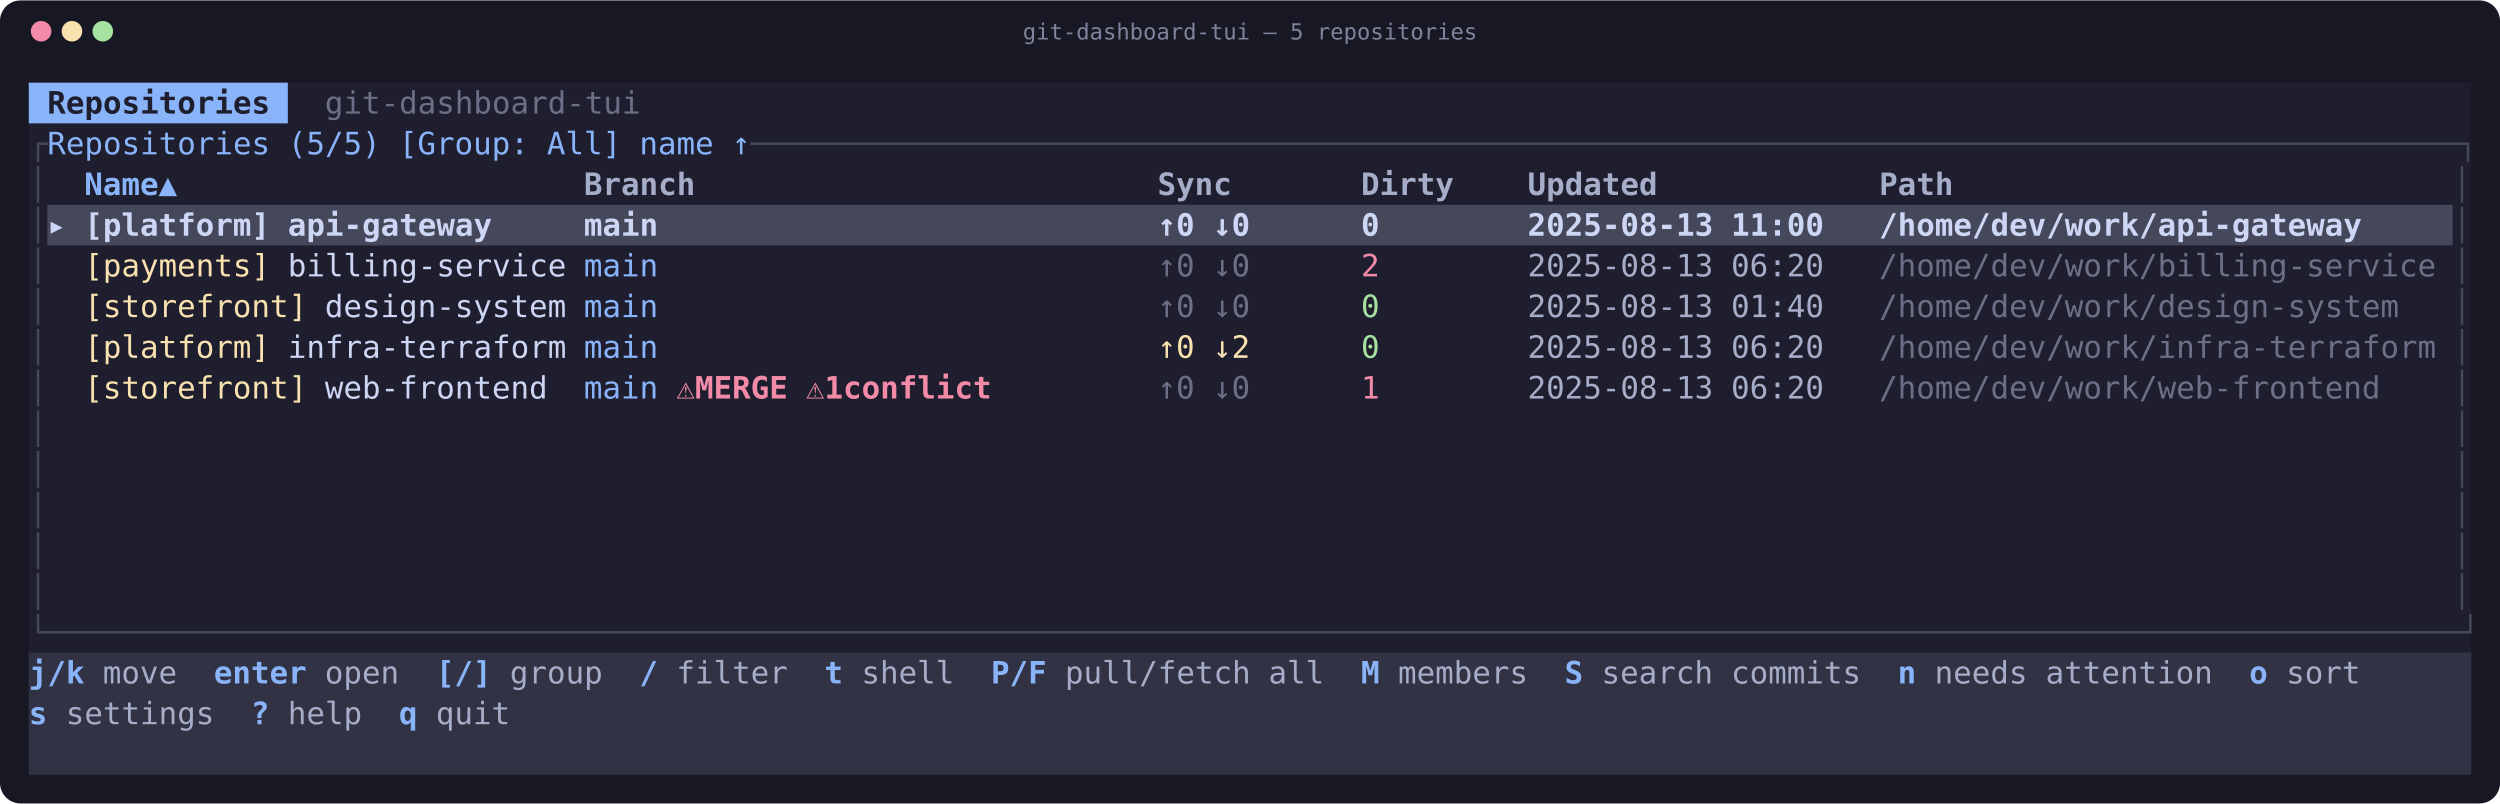
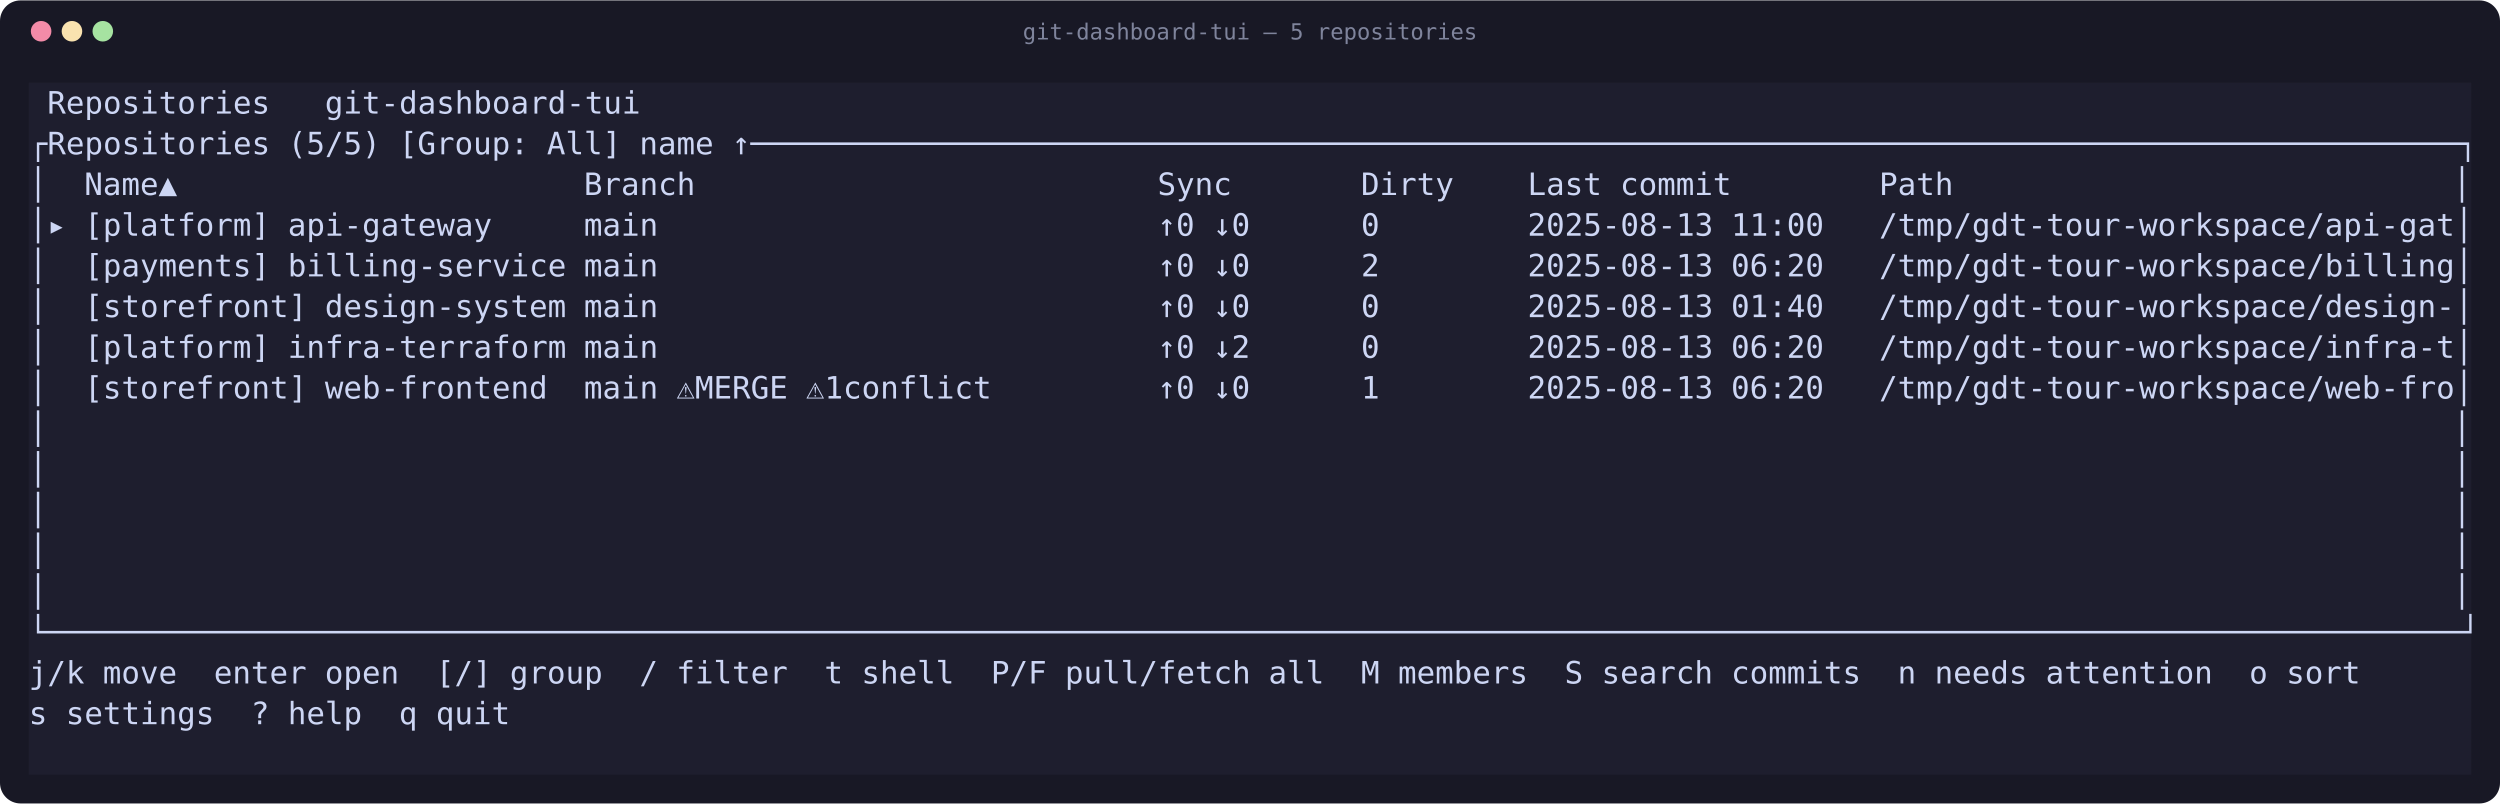
<svg xmlns="http://www.w3.org/2000/svg" width="1216" height="391" viewBox="0 0 1216.00 390.60" font-family="ui-monospace,SFMono-Regular,Menlo,Consolas,'DejaVu Sans Mono','Noto Sans Mono CJK JP','Hiragino Kaku Gothic ProN','Yu Gothic',monospace" font-size="15.0">
  <rect width="1216.00" height="390.60" rx="10" fill="#181825" />
  <circle cx="20.0" cy="15.0" r="5" fill="#f38ba8" />
  <circle cx="35.0" cy="15.0" r="5" fill="#f9e2af" />
  <circle cx="50.0" cy="15.0" r="5" fill="#a6e3a1" />
  <text x="608.0" y="19.0" fill="#7f849c" font-size="10.8" text-anchor="middle">git-dashboard-tui — 5 repositories</text>
  <rect x="14.00" y="40.00" width="1188.00" height="336.60" fill="#1e1e2e" />
-   <rect x="14.00" y="40.00" width="126.00" height="19.80" fill="#89b4fa" />
-   <text x="23.00" y="55.05" fill="#1e1e2e" font-weight="bold" xml:space="preserve">Repositories</text>
-   <text x="158.00" y="55.05" fill="#6c7086" xml:space="preserve">git-dashboard-tui</text>
-   <text x="14.00" y="74.85" fill="#45475a" xml:space="preserve">┌</text>
-   <text x="23.00" y="74.85" fill="#89b4fa" xml:space="preserve">Repositories</text>
-   <text x="140.00" y="74.85" fill="#89b4fa" xml:space="preserve">(5/5)</text>
-   <text x="194.00" y="74.85" fill="#89b4fa" xml:space="preserve">[Group:</text>
-   <text x="266.00" y="74.85" fill="#89b4fa" xml:space="preserve">All]</text>
-   <text x="311.00" y="74.85" fill="#89b4fa" xml:space="preserve">name</text>
-   <text x="356.00" y="74.85" fill="#89b4fa" xml:space="preserve">↑</text>
-   <text x="365.00" y="74.85" fill="#45475a" xml:space="preserve">────────────────────────────────────────────────────────────────────────────────────────────┐</text>
-   <text x="14.00" y="94.65" fill="#45475a" xml:space="preserve">│</text>
-   <text x="41.00" y="94.65" fill="#89b4fa" font-weight="bold" xml:space="preserve">Name▲</text>
-   <text x="284.00" y="94.65" fill="#a6adc8" font-weight="bold" xml:space="preserve">Branch</text>
-   <text x="563.00" y="94.65" fill="#a6adc8" font-weight="bold" xml:space="preserve">Sync</text>
-   <text x="662.00" y="94.65" fill="#a6adc8" font-weight="bold" xml:space="preserve">Dirty</text>
-   <text x="743.00" y="94.65" fill="#a6adc8" font-weight="bold" xml:space="preserve">Updated</text>
-   <text x="914.00" y="94.65" fill="#a6adc8" font-weight="bold" xml:space="preserve">Path</text>
-   <text x="1193.00" y="94.65" fill="#45475a" xml:space="preserve">│</text>
-   <rect x="23.00" y="99.40" width="1170.00" height="19.80" fill="#45475a" />
-   <text x="14.00" y="114.45" fill="#45475a" xml:space="preserve">│</text>
-   <text x="23.00" y="114.45" fill="#cdd6f4" font-weight="bold" xml:space="preserve">▸</text>
-   <text x="41.00" y="114.45" fill="#cdd6f4" font-weight="bold" xml:space="preserve">[platform]</text>
-   <text x="140.00" y="114.45" fill="#cdd6f4" font-weight="bold" xml:space="preserve">api-gateway</text>
-   <text x="284.00" y="114.45" fill="#cdd6f4" font-weight="bold" xml:space="preserve">main</text>
-   <text x="563.00" y="114.45" fill="#cdd6f4" font-weight="bold" xml:space="preserve">↑0</text>
-   <text x="590.00" y="114.45" fill="#cdd6f4" font-weight="bold" xml:space="preserve">↓0</text>
-   <text x="662.00" y="114.45" fill="#cdd6f4" font-weight="bold" xml:space="preserve">0</text>
-   <text x="743.00" y="114.45" fill="#cdd6f4" font-weight="bold" xml:space="preserve">2025-08-13</text>
-   <text x="842.00" y="114.45" fill="#cdd6f4" font-weight="bold" xml:space="preserve">11:00</text>
-   <text x="914.00" y="114.45" fill="#cdd6f4" font-weight="bold" xml:space="preserve">/home/dev/work/api-gateway</text>
-   <text x="1193.00" y="114.45" fill="#45475a" xml:space="preserve">│</text>
-   <text x="14.00" y="134.25" fill="#45475a" xml:space="preserve">│</text>
-   <text x="41.00" y="134.25" fill="#f9e2af" xml:space="preserve">[payments]</text>
-   <text x="140.00" y="134.25" fill="#cdd6f4" xml:space="preserve">billing-service</text>
-   <text x="284.00" y="134.25" fill="#89b4fa" xml:space="preserve">main</text>
-   <text x="563.00" y="134.25" fill="#6c7086" xml:space="preserve">↑0</text>
-   <text x="590.00" y="134.25" fill="#6c7086" xml:space="preserve">↓0</text>
-   <text x="662.00" y="134.25" fill="#f38ba8" xml:space="preserve">2</text>
-   <text x="743.00" y="134.25" fill="#a6adc8" xml:space="preserve">2025-08-13</text>
-   <text x="842.00" y="134.25" fill="#a6adc8" xml:space="preserve">06:20</text>
-   <text x="914.00" y="134.25" fill="#6c7086" xml:space="preserve">/home/dev/work/billing-service</text>
-   <text x="1193.00" y="134.25" fill="#45475a" xml:space="preserve">│</text>
-   <text x="14.00" y="154.05" fill="#45475a" xml:space="preserve">│</text>
-   <text x="41.00" y="154.05" fill="#f9e2af" xml:space="preserve">[storefront]</text>
-   <text x="158.00" y="154.05" fill="#cdd6f4" xml:space="preserve">design-system</text>
-   <text x="284.00" y="154.05" fill="#89b4fa" xml:space="preserve">main</text>
-   <text x="563.00" y="154.05" fill="#6c7086" xml:space="preserve">↑0</text>
-   <text x="590.00" y="154.05" fill="#6c7086" xml:space="preserve">↓0</text>
-   <text x="662.00" y="154.05" fill="#a6e3a1" xml:space="preserve">0</text>
-   <text x="743.00" y="154.05" fill="#a6adc8" xml:space="preserve">2025-08-13</text>
-   <text x="842.00" y="154.05" fill="#a6adc8" xml:space="preserve">01:40</text>
-   <text x="914.00" y="154.05" fill="#6c7086" xml:space="preserve">/home/dev/work/design-system</text>
-   <text x="1193.00" y="154.05" fill="#45475a" xml:space="preserve">│</text>
-   <text x="14.00" y="173.85" fill="#45475a" xml:space="preserve">│</text>
-   <text x="41.00" y="173.85" fill="#f9e2af" xml:space="preserve">[platform]</text>
-   <text x="140.00" y="173.85" fill="#cdd6f4" xml:space="preserve">infra-terraform</text>
-   <text x="284.00" y="173.85" fill="#89b4fa" xml:space="preserve">main</text>
-   <text x="563.00" y="173.85" fill="#f9e2af" xml:space="preserve">↑0</text>
-   <text x="590.00" y="173.85" fill="#f9e2af" xml:space="preserve">↓2</text>
-   <text x="662.00" y="173.85" fill="#a6e3a1" xml:space="preserve">0</text>
-   <text x="743.00" y="173.85" fill="#a6adc8" xml:space="preserve">2025-08-13</text>
-   <text x="842.00" y="173.85" fill="#a6adc8" xml:space="preserve">06:20</text>
-   <text x="914.00" y="173.85" fill="#6c7086" xml:space="preserve">/home/dev/work/infra-terraform</text>
-   <text x="1193.00" y="173.85" fill="#45475a" xml:space="preserve">│</text>
-   <text x="14.00" y="193.65" fill="#45475a" xml:space="preserve">│</text>
-   <text x="41.00" y="193.65" fill="#f9e2af" xml:space="preserve">[storefront]</text>
-   <text x="158.00" y="193.65" fill="#cdd6f4" xml:space="preserve">web-frontend</text>
-   <text x="284.00" y="193.65" fill="#89b4fa" xml:space="preserve">main</text>
-   <text x="329.00" y="193.65" fill="#f38ba8" font-weight="bold" xml:space="preserve">⚠MERGE</text>
-   <text x="392.00" y="193.65" fill="#f38ba8" font-weight="bold" xml:space="preserve">⚠1conflict</text>
-   <text x="563.00" y="193.65" fill="#6c7086" xml:space="preserve">↑0</text>
-   <text x="590.00" y="193.65" fill="#6c7086" xml:space="preserve">↓0</text>
-   <text x="662.00" y="193.65" fill="#f38ba8" xml:space="preserve">1</text>
-   <text x="743.00" y="193.65" fill="#a6adc8" xml:space="preserve">2025-08-13</text>
-   <text x="842.00" y="193.65" fill="#a6adc8" xml:space="preserve">06:20</text>
-   <text x="914.00" y="193.65" fill="#6c7086" xml:space="preserve">/home/dev/work/web-frontend</text>
-   <text x="1193.00" y="193.65" fill="#45475a" xml:space="preserve">│</text>
-   <text x="14.00" y="213.45" fill="#45475a" xml:space="preserve">│</text>
-   <text x="1193.00" y="213.45" fill="#45475a" xml:space="preserve">│</text>
-   <text x="14.00" y="233.25" fill="#45475a" xml:space="preserve">│</text>
-   <text x="1193.00" y="233.25" fill="#45475a" xml:space="preserve">│</text>
-   <text x="14.00" y="253.05" fill="#45475a" xml:space="preserve">│</text>
-   <text x="1193.00" y="253.05" fill="#45475a" xml:space="preserve">│</text>
-   <text x="14.00" y="272.85" fill="#45475a" xml:space="preserve">│</text>
-   <text x="1193.00" y="272.85" fill="#45475a" xml:space="preserve">│</text>
-   <text x="14.00" y="292.65" fill="#45475a" xml:space="preserve">│</text>
-   <text x="1193.00" y="292.65" fill="#45475a" xml:space="preserve">│</text>
-   <text x="14.00" y="312.45" fill="#45475a" xml:space="preserve">└──────────────────────────────────────────────────────────────────────────────────────────────────────────────────────────────────┘</text>
-   <rect x="14.00" y="317.20" width="1188.00" height="19.80" fill="#313244" />
-   <text x="14.00" y="332.25" fill="#89b4fa" font-weight="bold" xml:space="preserve">j/k</text>
-   <text x="50.00" y="332.25" fill="#a6adc8" xml:space="preserve">move</text>
-   <text x="104.00" y="332.25" fill="#89b4fa" font-weight="bold" xml:space="preserve">enter</text>
-   <text x="158.00" y="332.25" fill="#a6adc8" xml:space="preserve">open</text>
-   <text x="212.00" y="332.25" fill="#89b4fa" font-weight="bold" xml:space="preserve">[/]</text>
-   <text x="248.00" y="332.25" fill="#a6adc8" xml:space="preserve">group</text>
-   <text x="311.00" y="332.25" fill="#89b4fa" font-weight="bold" xml:space="preserve">/</text>
-   <text x="329.00" y="332.25" fill="#a6adc8" xml:space="preserve">filter</text>
-   <text x="401.00" y="332.25" fill="#89b4fa" font-weight="bold" xml:space="preserve">t</text>
-   <text x="419.00" y="332.25" fill="#a6adc8" xml:space="preserve">shell</text>
-   <text x="482.00" y="332.25" fill="#89b4fa" font-weight="bold" xml:space="preserve">P/F</text>
-   <text x="518.00" y="332.25" fill="#a6adc8" xml:space="preserve">pull/fetch</text>
-   <text x="617.00" y="332.25" fill="#a6adc8" xml:space="preserve">all</text>
-   <text x="662.00" y="332.25" fill="#89b4fa" font-weight="bold" xml:space="preserve">M</text>
-   <text x="680.00" y="332.25" fill="#a6adc8" xml:space="preserve">members</text>
-   <text x="761.00" y="332.25" fill="#89b4fa" font-weight="bold" xml:space="preserve">S</text>
-   <text x="779.00" y="332.25" fill="#a6adc8" xml:space="preserve">search</text>
-   <text x="842.00" y="332.25" fill="#a6adc8" xml:space="preserve">commits</text>
-   <text x="923.00" y="332.25" fill="#89b4fa" font-weight="bold" xml:space="preserve">n</text>
-   <text x="941.00" y="332.25" fill="#a6adc8" xml:space="preserve">needs</text>
-   <text x="995.00" y="332.25" fill="#a6adc8" xml:space="preserve">attention</text>
-   <text x="1094.00" y="332.25" fill="#89b4fa" font-weight="bold" xml:space="preserve">o</text>
-   <text x="1112.00" y="332.25" fill="#a6adc8" xml:space="preserve">sort</text>
-   <rect x="14.00" y="337.00" width="1188.00" height="19.80" fill="#313244" />
-   <text x="14.00" y="352.05" fill="#89b4fa" font-weight="bold" xml:space="preserve">s</text>
-   <text x="32.00" y="352.05" fill="#a6adc8" xml:space="preserve">settings</text>
-   <text x="122.00" y="352.05" fill="#89b4fa" font-weight="bold" xml:space="preserve">?</text>
-   <text x="140.00" y="352.05" fill="#a6adc8" xml:space="preserve">help</text>
-   <text x="194.00" y="352.05" fill="#89b4fa" font-weight="bold" xml:space="preserve">q</text>
-   <text x="212.00" y="352.05" fill="#a6adc8" xml:space="preserve">quit</text>
-   <rect x="14.00" y="356.80" width="1188.00" height="19.80" fill="#313244" />
+   <text x="23.00" y="55.05" fill="#cdd6f4" textLength="108.00" lengthAdjust="spacingAndGlyphs" xml:space="preserve">Repositories</text>
+   <text x="158.00" y="55.05" fill="#cdd6f4" textLength="153.00" lengthAdjust="spacingAndGlyphs" xml:space="preserve">git-dashboard-tui</text>
+   <text x="14.00" y="74.85" fill="#cdd6f4" textLength="117.00" lengthAdjust="spacingAndGlyphs" xml:space="preserve">┌Repositories</text>
+   <text x="140.00" y="74.85" fill="#cdd6f4" textLength="45.00" lengthAdjust="spacingAndGlyphs" xml:space="preserve">(5/5)</text>
+   <text x="194.00" y="74.85" fill="#cdd6f4" textLength="63.00" lengthAdjust="spacingAndGlyphs" xml:space="preserve">[Group:</text>
+   <text x="266.00" y="74.85" fill="#cdd6f4" textLength="36.00" lengthAdjust="spacingAndGlyphs" xml:space="preserve">All]</text>
+   <text x="311.00" y="74.85" fill="#cdd6f4" textLength="36.00" lengthAdjust="spacingAndGlyphs" xml:space="preserve">name</text>
+   <text x="356.00" y="74.85" fill="#cdd6f4" textLength="846.00" lengthAdjust="spacingAndGlyphs" xml:space="preserve">↑────────────────────────────────────────────────────────────────────────────────────────────┐</text>
+   <text x="14.00" y="94.65" fill="#cdd6f4" textLength="9.00" lengthAdjust="spacingAndGlyphs" xml:space="preserve">│</text>
+   <text x="41.00" y="94.65" fill="#cdd6f4" textLength="45.00" lengthAdjust="spacingAndGlyphs" xml:space="preserve">Name▲</text>
+   <text x="284.00" y="94.65" fill="#cdd6f4" textLength="54.00" lengthAdjust="spacingAndGlyphs" xml:space="preserve">Branch</text>
+   <text x="563.00" y="94.65" fill="#cdd6f4" textLength="36.00" lengthAdjust="spacingAndGlyphs" xml:space="preserve">Sync</text>
+   <text x="662.00" y="94.65" fill="#cdd6f4" textLength="45.00" lengthAdjust="spacingAndGlyphs" xml:space="preserve">Dirty</text>
+   <text x="743.00" y="94.65" fill="#cdd6f4" textLength="36.00" lengthAdjust="spacingAndGlyphs" xml:space="preserve">Last</text>
+   <text x="788.00" y="94.65" fill="#cdd6f4" textLength="54.00" lengthAdjust="spacingAndGlyphs" xml:space="preserve">commit</text>
+   <text x="914.00" y="94.65" fill="#cdd6f4" textLength="36.00" lengthAdjust="spacingAndGlyphs" xml:space="preserve">Path</text>
+   <text x="1193.00" y="94.65" fill="#cdd6f4" textLength="9.00" lengthAdjust="spacingAndGlyphs" xml:space="preserve">│</text>
+   <text x="14.00" y="114.45" fill="#cdd6f4" textLength="18.00" lengthAdjust="spacingAndGlyphs" xml:space="preserve">│▸</text>
+   <text x="41.00" y="114.45" fill="#cdd6f4" textLength="90.00" lengthAdjust="spacingAndGlyphs" xml:space="preserve">[platform]</text>
+   <text x="140.00" y="114.45" fill="#cdd6f4" textLength="99.00" lengthAdjust="spacingAndGlyphs" xml:space="preserve">api-gateway</text>
+   <text x="284.00" y="114.45" fill="#cdd6f4" textLength="36.00" lengthAdjust="spacingAndGlyphs" xml:space="preserve">main</text>
+   <text x="563.00" y="114.45" fill="#cdd6f4" textLength="18.00" lengthAdjust="spacingAndGlyphs" xml:space="preserve">↑0</text>
+   <text x="590.00" y="114.45" fill="#cdd6f4" textLength="18.00" lengthAdjust="spacingAndGlyphs" xml:space="preserve">↓0</text>
+   <text x="662.00" y="114.45" fill="#cdd6f4" textLength="9.00" lengthAdjust="spacingAndGlyphs" xml:space="preserve">0</text>
+   <text x="743.00" y="114.45" fill="#cdd6f4" textLength="90.00" lengthAdjust="spacingAndGlyphs" xml:space="preserve">2025-08-13</text>
+   <text x="842.00" y="114.45" fill="#cdd6f4" textLength="45.00" lengthAdjust="spacingAndGlyphs" xml:space="preserve">11:00</text>
+   <text x="914.00" y="114.45" fill="#cdd6f4" textLength="288.00" lengthAdjust="spacingAndGlyphs" xml:space="preserve">/tmp/gdt-tour-workspace/api-gat│</text>
+   <text x="14.00" y="134.25" fill="#cdd6f4" textLength="9.00" lengthAdjust="spacingAndGlyphs" xml:space="preserve">│</text>
+   <text x="41.00" y="134.25" fill="#cdd6f4" textLength="90.00" lengthAdjust="spacingAndGlyphs" xml:space="preserve">[payments]</text>
+   <text x="140.00" y="134.25" fill="#cdd6f4" textLength="135.00" lengthAdjust="spacingAndGlyphs" xml:space="preserve">billing-service</text>
+   <text x="284.00" y="134.25" fill="#cdd6f4" textLength="36.00" lengthAdjust="spacingAndGlyphs" xml:space="preserve">main</text>
+   <text x="563.00" y="134.25" fill="#cdd6f4" textLength="18.00" lengthAdjust="spacingAndGlyphs" xml:space="preserve">↑0</text>
+   <text x="590.00" y="134.25" fill="#cdd6f4" textLength="18.00" lengthAdjust="spacingAndGlyphs" xml:space="preserve">↓0</text>
+   <text x="662.00" y="134.25" fill="#cdd6f4" textLength="9.00" lengthAdjust="spacingAndGlyphs" xml:space="preserve">2</text>
+   <text x="743.00" y="134.25" fill="#cdd6f4" textLength="90.00" lengthAdjust="spacingAndGlyphs" xml:space="preserve">2025-08-13</text>
+   <text x="842.00" y="134.25" fill="#cdd6f4" textLength="45.00" lengthAdjust="spacingAndGlyphs" xml:space="preserve">06:20</text>
+   <text x="914.00" y="134.25" fill="#cdd6f4" textLength="288.00" lengthAdjust="spacingAndGlyphs" xml:space="preserve">/tmp/gdt-tour-workspace/billing│</text>
+   <text x="14.00" y="154.05" fill="#cdd6f4" textLength="9.00" lengthAdjust="spacingAndGlyphs" xml:space="preserve">│</text>
+   <text x="41.00" y="154.05" fill="#cdd6f4" textLength="108.00" lengthAdjust="spacingAndGlyphs" xml:space="preserve">[storefront]</text>
+   <text x="158.00" y="154.05" fill="#cdd6f4" textLength="117.00" lengthAdjust="spacingAndGlyphs" xml:space="preserve">design-system</text>
+   <text x="284.00" y="154.05" fill="#cdd6f4" textLength="36.00" lengthAdjust="spacingAndGlyphs" xml:space="preserve">main</text>
+   <text x="563.00" y="154.05" fill="#cdd6f4" textLength="18.00" lengthAdjust="spacingAndGlyphs" xml:space="preserve">↑0</text>
+   <text x="590.00" y="154.05" fill="#cdd6f4" textLength="18.00" lengthAdjust="spacingAndGlyphs" xml:space="preserve">↓0</text>
+   <text x="662.00" y="154.05" fill="#cdd6f4" textLength="9.00" lengthAdjust="spacingAndGlyphs" xml:space="preserve">0</text>
+   <text x="743.00" y="154.05" fill="#cdd6f4" textLength="90.00" lengthAdjust="spacingAndGlyphs" xml:space="preserve">2025-08-13</text>
+   <text x="842.00" y="154.05" fill="#cdd6f4" textLength="45.00" lengthAdjust="spacingAndGlyphs" xml:space="preserve">01:40</text>
+   <text x="914.00" y="154.05" fill="#cdd6f4" textLength="288.00" lengthAdjust="spacingAndGlyphs" xml:space="preserve">/tmp/gdt-tour-workspace/design-│</text>
+   <text x="14.00" y="173.85" fill="#cdd6f4" textLength="9.00" lengthAdjust="spacingAndGlyphs" xml:space="preserve">│</text>
+   <text x="41.00" y="173.85" fill="#cdd6f4" textLength="90.00" lengthAdjust="spacingAndGlyphs" xml:space="preserve">[platform]</text>
+   <text x="140.00" y="173.85" fill="#cdd6f4" textLength="135.00" lengthAdjust="spacingAndGlyphs" xml:space="preserve">infra-terraform</text>
+   <text x="284.00" y="173.85" fill="#cdd6f4" textLength="36.00" lengthAdjust="spacingAndGlyphs" xml:space="preserve">main</text>
+   <text x="563.00" y="173.85" fill="#cdd6f4" textLength="18.00" lengthAdjust="spacingAndGlyphs" xml:space="preserve">↑0</text>
+   <text x="590.00" y="173.85" fill="#cdd6f4" textLength="18.00" lengthAdjust="spacingAndGlyphs" xml:space="preserve">↓2</text>
+   <text x="662.00" y="173.85" fill="#cdd6f4" textLength="9.00" lengthAdjust="spacingAndGlyphs" xml:space="preserve">0</text>
+   <text x="743.00" y="173.85" fill="#cdd6f4" textLength="90.00" lengthAdjust="spacingAndGlyphs" xml:space="preserve">2025-08-13</text>
+   <text x="842.00" y="173.85" fill="#cdd6f4" textLength="45.00" lengthAdjust="spacingAndGlyphs" xml:space="preserve">06:20</text>
+   <text x="914.00" y="173.85" fill="#cdd6f4" textLength="288.00" lengthAdjust="spacingAndGlyphs" xml:space="preserve">/tmp/gdt-tour-workspace/infra-t│</text>
+   <text x="14.00" y="193.65" fill="#cdd6f4" textLength="9.00" lengthAdjust="spacingAndGlyphs" xml:space="preserve">│</text>
+   <text x="41.00" y="193.65" fill="#cdd6f4" textLength="108.00" lengthAdjust="spacingAndGlyphs" xml:space="preserve">[storefront]</text>
+   <text x="158.00" y="193.65" fill="#cdd6f4" textLength="108.00" lengthAdjust="spacingAndGlyphs" xml:space="preserve">web-frontend</text>
+   <text x="284.00" y="193.65" fill="#cdd6f4" textLength="36.00" lengthAdjust="spacingAndGlyphs" xml:space="preserve">main</text>
+   <text x="329.00" y="193.65" fill="#cdd6f4" textLength="54.00" lengthAdjust="spacingAndGlyphs" xml:space="preserve">⚠MERGE</text>
+   <text x="392.00" y="193.65" fill="#cdd6f4" textLength="90.00" lengthAdjust="spacingAndGlyphs" xml:space="preserve">⚠1conflict</text>
+   <text x="563.00" y="193.65" fill="#cdd6f4" textLength="18.00" lengthAdjust="spacingAndGlyphs" xml:space="preserve">↑0</text>
+   <text x="590.00" y="193.65" fill="#cdd6f4" textLength="18.00" lengthAdjust="spacingAndGlyphs" xml:space="preserve">↓0</text>
+   <text x="662.00" y="193.65" fill="#cdd6f4" textLength="9.00" lengthAdjust="spacingAndGlyphs" xml:space="preserve">1</text>
+   <text x="743.00" y="193.65" fill="#cdd6f4" textLength="90.00" lengthAdjust="spacingAndGlyphs" xml:space="preserve">2025-08-13</text>
+   <text x="842.00" y="193.65" fill="#cdd6f4" textLength="45.00" lengthAdjust="spacingAndGlyphs" xml:space="preserve">06:20</text>
+   <text x="914.00" y="193.65" fill="#cdd6f4" textLength="288.00" lengthAdjust="spacingAndGlyphs" xml:space="preserve">/tmp/gdt-tour-workspace/web-fro│</text>
+   <text x="14.00" y="213.45" fill="#cdd6f4" textLength="9.00" lengthAdjust="spacingAndGlyphs" xml:space="preserve">│</text>
+   <text x="1193.00" y="213.45" fill="#cdd6f4" textLength="9.00" lengthAdjust="spacingAndGlyphs" xml:space="preserve">│</text>
+   <text x="14.00" y="233.25" fill="#cdd6f4" textLength="9.00" lengthAdjust="spacingAndGlyphs" xml:space="preserve">│</text>
+   <text x="1193.00" y="233.25" fill="#cdd6f4" textLength="9.00" lengthAdjust="spacingAndGlyphs" xml:space="preserve">│</text>
+   <text x="14.00" y="253.05" fill="#cdd6f4" textLength="9.00" lengthAdjust="spacingAndGlyphs" xml:space="preserve">│</text>
+   <text x="1193.00" y="253.05" fill="#cdd6f4" textLength="9.00" lengthAdjust="spacingAndGlyphs" xml:space="preserve">│</text>
+   <text x="14.00" y="272.85" fill="#cdd6f4" textLength="9.00" lengthAdjust="spacingAndGlyphs" xml:space="preserve">│</text>
+   <text x="1193.00" y="272.85" fill="#cdd6f4" textLength="9.00" lengthAdjust="spacingAndGlyphs" xml:space="preserve">│</text>
+   <text x="14.00" y="292.65" fill="#cdd6f4" textLength="9.00" lengthAdjust="spacingAndGlyphs" xml:space="preserve">│</text>
+   <text x="1193.00" y="292.65" fill="#cdd6f4" textLength="9.00" lengthAdjust="spacingAndGlyphs" xml:space="preserve">│</text>
+   <text x="14.00" y="312.45" fill="#cdd6f4" textLength="1188.00" lengthAdjust="spacingAndGlyphs" xml:space="preserve">└──────────────────────────────────────────────────────────────────────────────────────────────────────────────────────────────────┘</text>
+   <text x="14.00" y="332.25" fill="#cdd6f4" textLength="27.00" lengthAdjust="spacingAndGlyphs" xml:space="preserve">j/k</text>
+   <text x="50.00" y="332.25" fill="#cdd6f4" textLength="36.00" lengthAdjust="spacingAndGlyphs" xml:space="preserve">move</text>
+   <text x="104.00" y="332.25" fill="#cdd6f4" textLength="45.00" lengthAdjust="spacingAndGlyphs" xml:space="preserve">enter</text>
+   <text x="158.00" y="332.25" fill="#cdd6f4" textLength="36.00" lengthAdjust="spacingAndGlyphs" xml:space="preserve">open</text>
+   <text x="212.00" y="332.25" fill="#cdd6f4" textLength="27.00" lengthAdjust="spacingAndGlyphs" xml:space="preserve">[/]</text>
+   <text x="248.00" y="332.25" fill="#cdd6f4" textLength="45.00" lengthAdjust="spacingAndGlyphs" xml:space="preserve">group</text>
+   <text x="311.00" y="332.25" fill="#cdd6f4" textLength="9.00" lengthAdjust="spacingAndGlyphs" xml:space="preserve">/</text>
+   <text x="329.00" y="332.25" fill="#cdd6f4" textLength="54.00" lengthAdjust="spacingAndGlyphs" xml:space="preserve">filter</text>
+   <text x="401.00" y="332.25" fill="#cdd6f4" textLength="9.00" lengthAdjust="spacingAndGlyphs" xml:space="preserve">t</text>
+   <text x="419.00" y="332.25" fill="#cdd6f4" textLength="45.00" lengthAdjust="spacingAndGlyphs" xml:space="preserve">shell</text>
+   <text x="482.00" y="332.25" fill="#cdd6f4" textLength="27.00" lengthAdjust="spacingAndGlyphs" xml:space="preserve">P/F</text>
+   <text x="518.00" y="332.25" fill="#cdd6f4" textLength="90.00" lengthAdjust="spacingAndGlyphs" xml:space="preserve">pull/fetch</text>
+   <text x="617.00" y="332.25" fill="#cdd6f4" textLength="27.00" lengthAdjust="spacingAndGlyphs" xml:space="preserve">all</text>
+   <text x="662.00" y="332.25" fill="#cdd6f4" textLength="9.00" lengthAdjust="spacingAndGlyphs" xml:space="preserve">M</text>
+   <text x="680.00" y="332.25" fill="#cdd6f4" textLength="63.00" lengthAdjust="spacingAndGlyphs" xml:space="preserve">members</text>
+   <text x="761.00" y="332.25" fill="#cdd6f4" textLength="9.00" lengthAdjust="spacingAndGlyphs" xml:space="preserve">S</text>
+   <text x="779.00" y="332.25" fill="#cdd6f4" textLength="54.00" lengthAdjust="spacingAndGlyphs" xml:space="preserve">search</text>
+   <text x="842.00" y="332.25" fill="#cdd6f4" textLength="63.00" lengthAdjust="spacingAndGlyphs" xml:space="preserve">commits</text>
+   <text x="923.00" y="332.25" fill="#cdd6f4" textLength="9.00" lengthAdjust="spacingAndGlyphs" xml:space="preserve">n</text>
+   <text x="941.00" y="332.25" fill="#cdd6f4" textLength="45.00" lengthAdjust="spacingAndGlyphs" xml:space="preserve">needs</text>
+   <text x="995.00" y="332.25" fill="#cdd6f4" textLength="81.00" lengthAdjust="spacingAndGlyphs" xml:space="preserve">attention</text>
+   <text x="1094.00" y="332.25" fill="#cdd6f4" textLength="9.00" lengthAdjust="spacingAndGlyphs" xml:space="preserve">o</text>
+   <text x="1112.00" y="332.25" fill="#cdd6f4" textLength="36.00" lengthAdjust="spacingAndGlyphs" xml:space="preserve">sort</text>
+   <text x="14.00" y="352.05" fill="#cdd6f4" textLength="9.00" lengthAdjust="spacingAndGlyphs" xml:space="preserve">s</text>
+   <text x="32.00" y="352.05" fill="#cdd6f4" textLength="72.00" lengthAdjust="spacingAndGlyphs" xml:space="preserve">settings</text>
+   <text x="122.00" y="352.05" fill="#cdd6f4" textLength="9.00" lengthAdjust="spacingAndGlyphs" xml:space="preserve">?</text>
+   <text x="140.00" y="352.05" fill="#cdd6f4" textLength="36.00" lengthAdjust="spacingAndGlyphs" xml:space="preserve">help</text>
+   <text x="194.00" y="352.05" fill="#cdd6f4" textLength="9.00" lengthAdjust="spacingAndGlyphs" xml:space="preserve">q</text>
+   <text x="212.00" y="352.05" fill="#cdd6f4" textLength="36.00" lengthAdjust="spacingAndGlyphs" xml:space="preserve">quit</text>
</svg>
